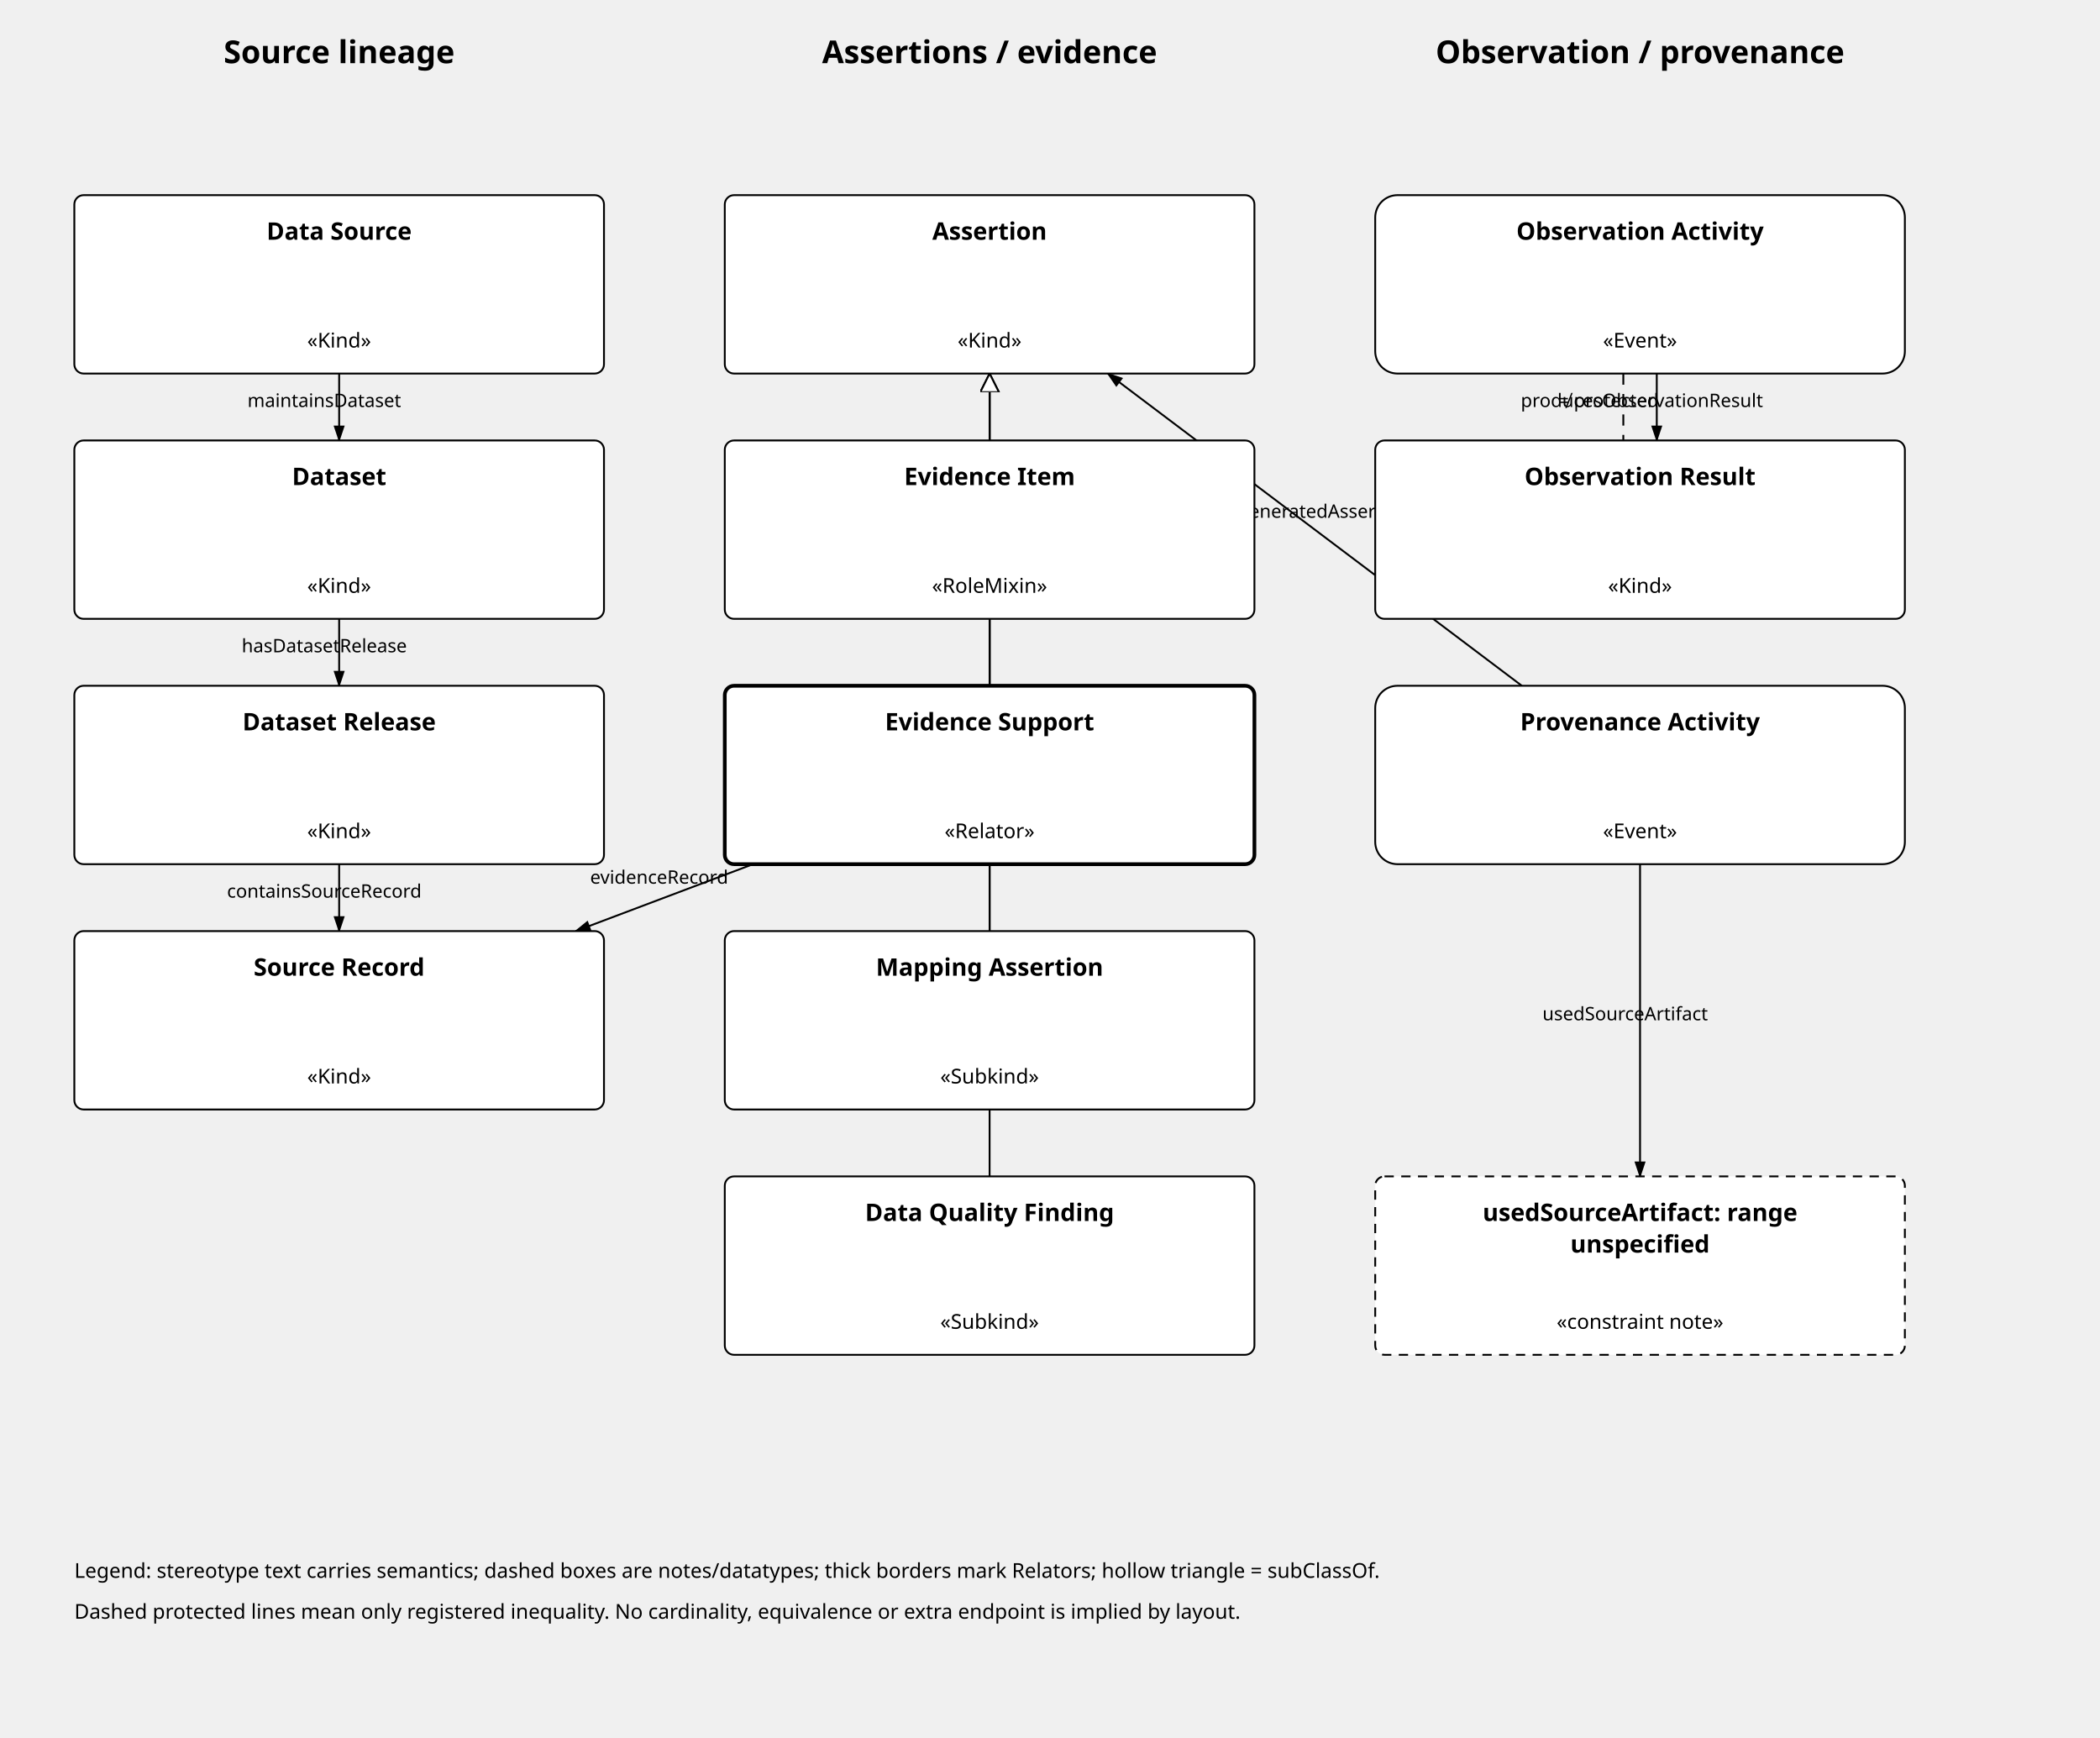
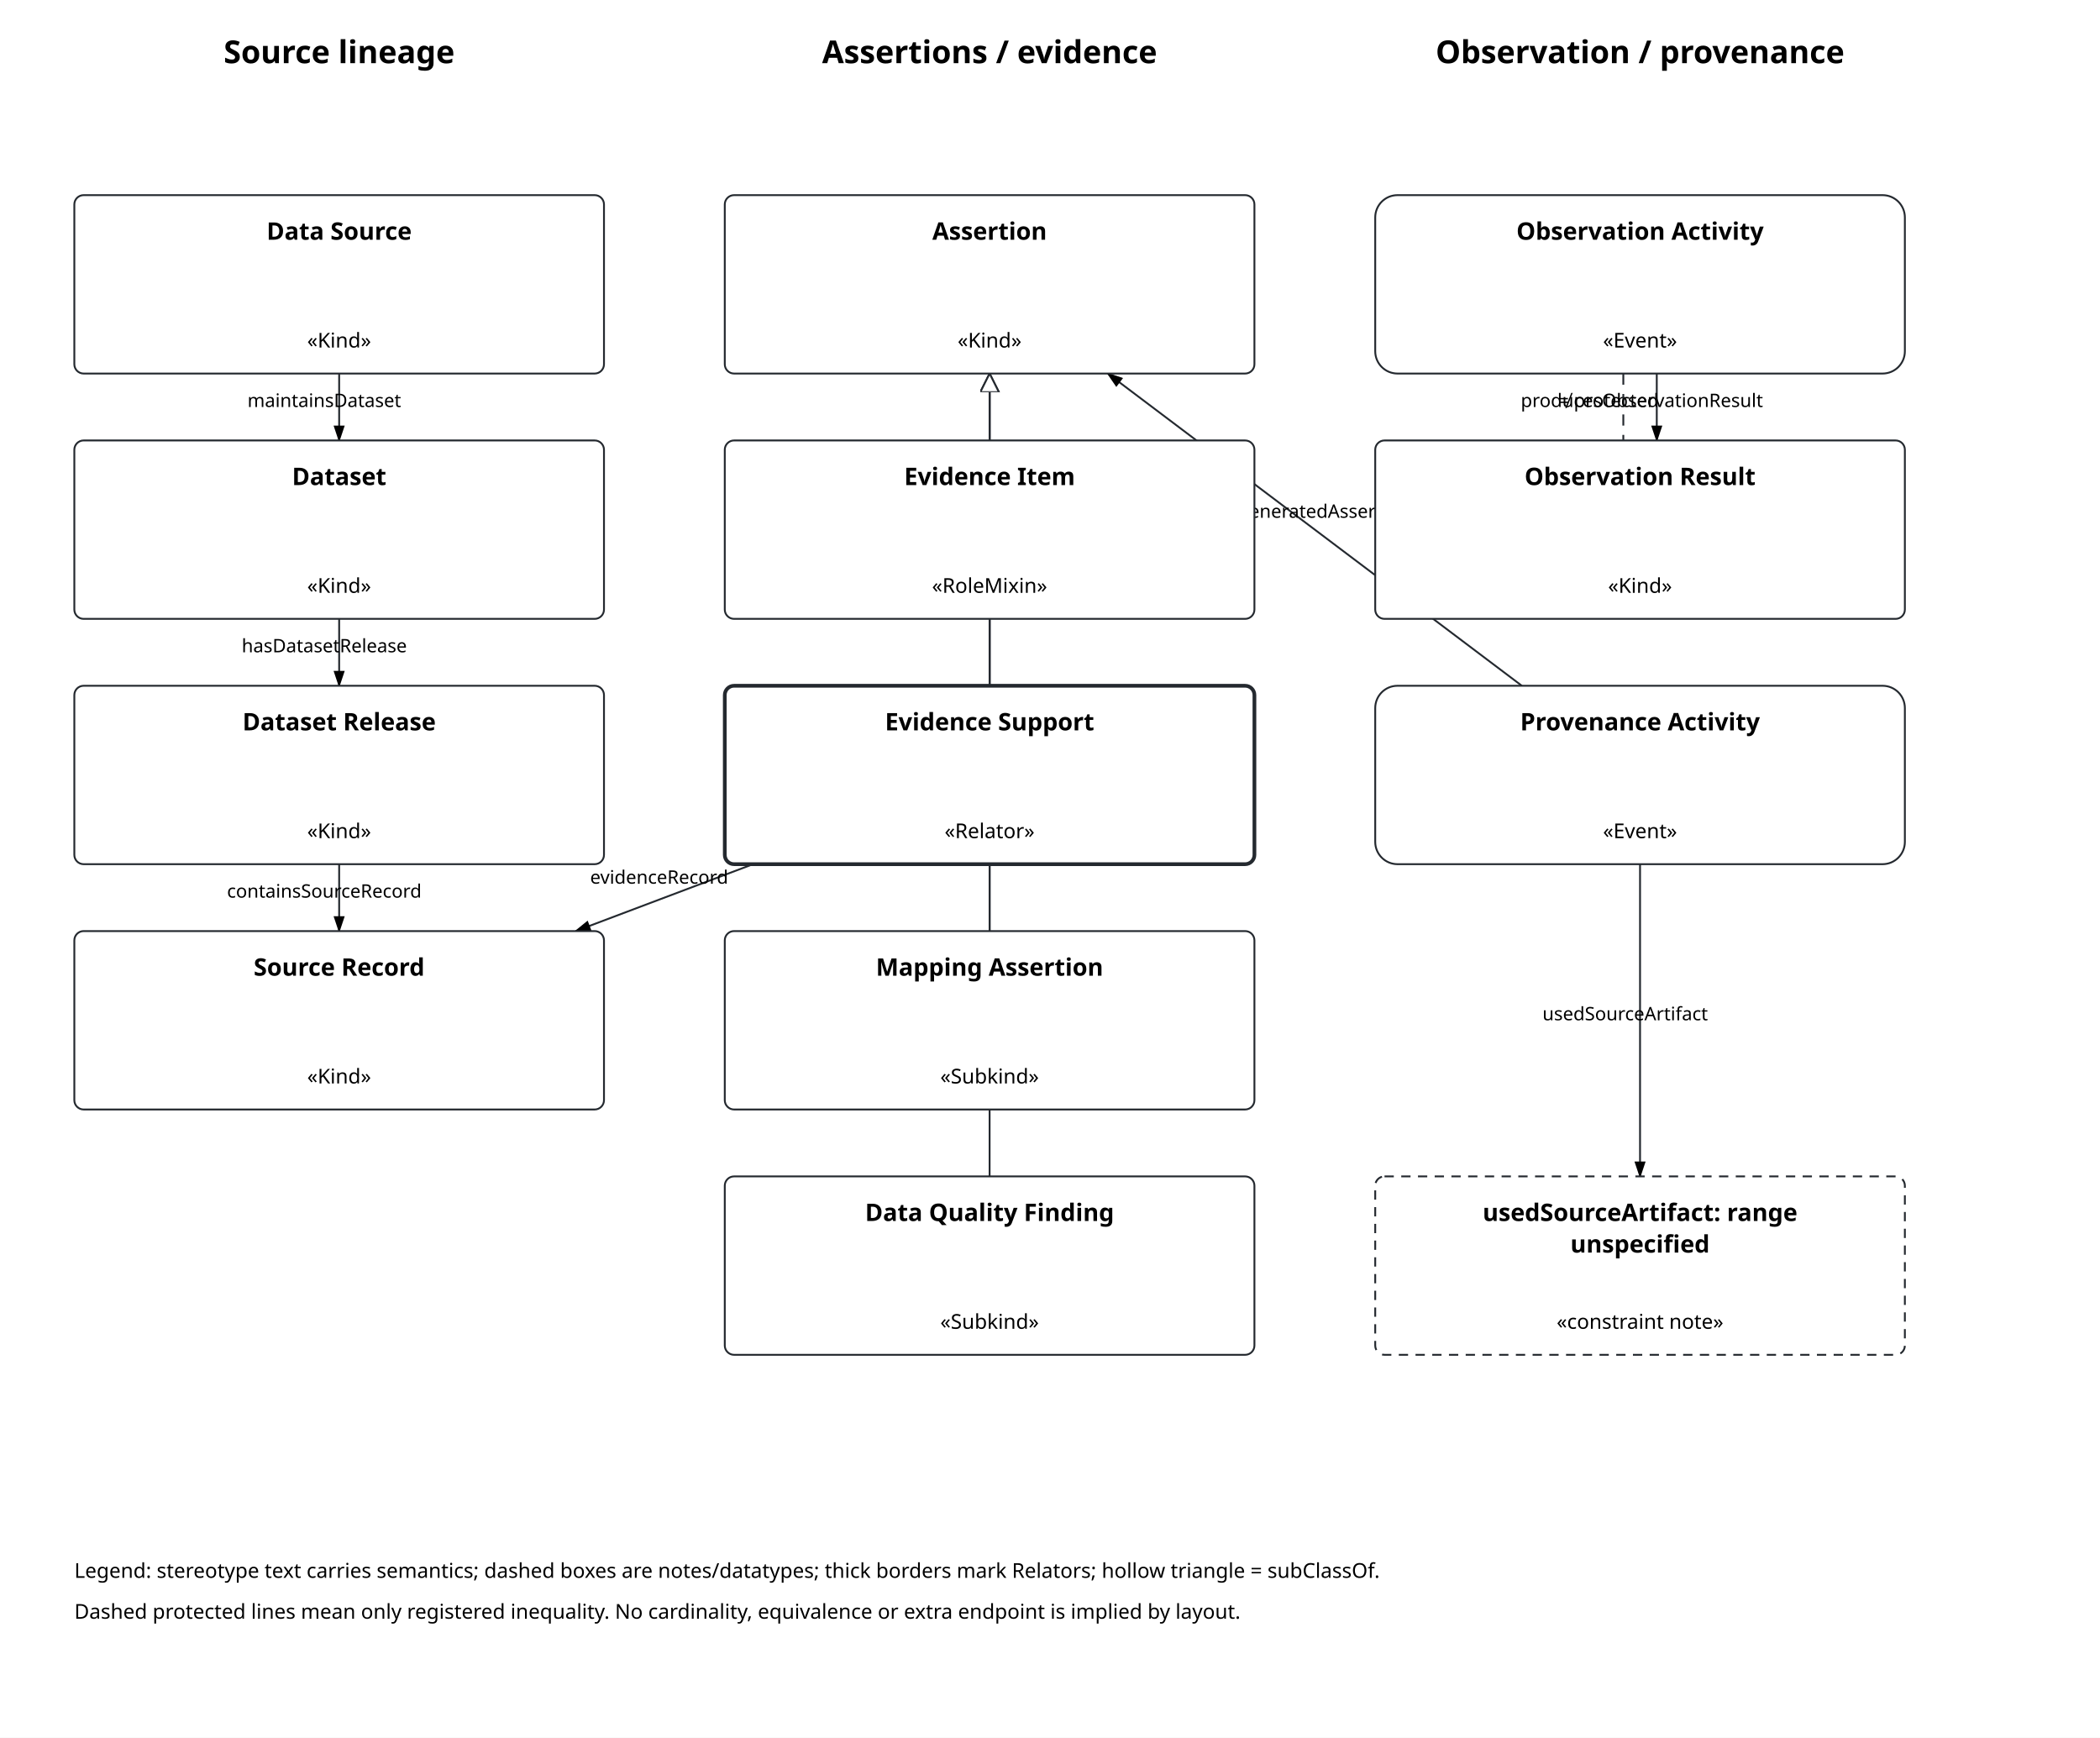
- <svg xmlns="http://www.w3.org/2000/svg" viewBox="0 0 1130 935" role="img" aria-labelledby="title desc">
+ <svg xmlns="http://www.w3.org/2000/svg" viewBox="0 0 1130 935" role="img" aria-labelledby="title desc" data-theme-safe="true" style="color:#24292f;background:#ffffff">
+   <rect id="diagram-background" x="0" y="0" width="100%" height="100%" fill="#ffffff" stroke="none" pointer-events="none" />
  <defs>
    <marker id="arr" markerWidth="10" markerHeight="10" refX="8" refY="3" orient="auto">
      <path d="M0,0 L0,6 L9,3 z" />
    </marker>
    <marker id="inherit" markerWidth="12" markerHeight="12" refX="10" refY="5" orient="auto">
      <path d="M0,0 L0,10 L10,5 z" fill="white" stroke="currentColor" />
    </marker>
    <style>text{font-family:sans-serif}.node{fill:white;stroke:currentColor}.note{fill:white;stroke:currentColor;stroke-dasharray:5 4}.prot{stroke-dasharray:6 5}.dtype{stroke-dasharray:4 3}.relator{stroke-width:2}.edge-label{font-size:10px}</style>
  </defs>
  <text x="182.5" y="34" text-anchor="middle" font-size="17" font-weight="bold">Source lineage</text>
  <text x="532.5" y="34" text-anchor="middle" font-size="17" font-weight="bold">Assertions / evidence</text>
  <text x="882.5" y="34" text-anchor="middle" font-size="17" font-weight="bold">Observation / provenance</text>
  <line x1="182.5" y1="201.0" x2="182.5" y2="237.0" stroke="currentColor" marker-end="url(#arr)" />
  <text class="edge-label" x="174.5" y="219.0" text-anchor="middle">maintainsDataset</text>
  <line x1="182.5" y1="333.0" x2="182.5" y2="369.0" stroke="currentColor" marker-end="url(#arr)" />
  <text class="edge-label" x="174.5" y="351.0" text-anchor="middle">hasDatasetRelease</text>
  <line x1="182.5" y1="465.0" x2="182.5" y2="501.0" stroke="currentColor" marker-end="url(#arr)" />
  <text class="edge-label" x="174.5" y="483.0" text-anchor="middle">containsSourceRecord</text>
  <line x1="405.2" y1="465.0" x2="309.8" y2="501.0" stroke="currentColor" marker-end="url(#arr)" />
  <text class="edge-label" x="354.7" y="475.5" text-anchor="middle">evidenceRecord</text>
  <line x1="532.5" y1="369.0" x2="532.5" y2="201.0" stroke="currentColor" marker-end="url(#arr)" />
  <text class="edge-label" x="540.5" y="285.0" text-anchor="middle">evidenceAssertion</text>
  <line x1="891.5" y1="201.0" x2="891.5" y2="237.0" stroke="currentColor" marker-end="url(#arr)" />
  <text class="edge-label" x="883.5" y="219.0" text-anchor="middle">producesObservationResult</text>
  <line x1="882.5" y1="465.0" x2="882.5" y2="633.0" stroke="currentColor" marker-end="url(#arr)" />
  <text class="edge-label" x="874.5" y="549.0" text-anchor="middle">usedSourceArtifact</text>
  <line x1="818.9" y1="369.0" x2="596.1" y2="201.0" stroke="currentColor" marker-end="url(#arr)" />
  <text class="edge-label" x="712.3" y="278.6" text-anchor="middle">generatedAssertion</text>
  <line x1="532.5" y1="501.0" x2="532.5" y2="201.0" stroke="currentColor" marker-end="url(#inherit)" />
  <line x1="532.5" y1="633.0" x2="532.5" y2="201.0" stroke="currentColor" marker-end="url(#inherit)" />
  <line class="prot" x1="873.5" y1="201.0" x2="873.5" y2="237.0" stroke="currentColor" />
  <text class="edge-label" x="865.5" y="219.0" text-anchor="middle">≠ protected</text>
  <rect class="node" x="40" y="105" width="285" height="96" rx="5" />
  <text x="182.5" y="129" text-anchor="middle" font-size="13" font-weight="bold">Data Source</text>
  <text x="182.5" y="187" text-anchor="middle" font-size="11">«Kind»</text>
  <rect class="node" x="40" y="237" width="285" height="96" rx="5" />
  <text x="182.5" y="261" text-anchor="middle" font-size="13" font-weight="bold">Dataset</text>
  <text x="182.5" y="319" text-anchor="middle" font-size="11">«Kind»</text>
  <rect class="node" x="40" y="369" width="285" height="96" rx="5" />
  <text x="182.5" y="393" text-anchor="middle" font-size="13" font-weight="bold">Dataset Release</text>
  <text x="182.5" y="451" text-anchor="middle" font-size="11">«Kind»</text>
  <rect class="node" x="40" y="501" width="285" height="96" rx="5" />
  <text x="182.5" y="525" text-anchor="middle" font-size="13" font-weight="bold">Source Record</text>
  <text x="182.5" y="583" text-anchor="middle" font-size="11">«Kind»</text>
  <rect class="node" x="390" y="105" width="285" height="96" rx="5" />
  <text x="532.5" y="129" text-anchor="middle" font-size="13" font-weight="bold">Assertion</text>
  <text x="532.5" y="187" text-anchor="middle" font-size="11">«Kind»</text>
  <rect class="node" x="390" y="237" width="285" height="96" rx="5" />
  <text x="532.5" y="261" text-anchor="middle" font-size="13" font-weight="bold">Evidence Item</text>
  <text x="532.5" y="319" text-anchor="middle" font-size="11">«RoleMixin»</text>
  <rect class="node relator" x="390" y="369" width="285" height="96" rx="5" />
  <text x="532.5" y="393" text-anchor="middle" font-size="13" font-weight="bold">Evidence Support</text>
  <text x="532.5" y="451" text-anchor="middle" font-size="11">«Relator»</text>
  <rect class="node" x="390" y="501" width="285" height="96" rx="5" />
  <text x="532.5" y="525" text-anchor="middle" font-size="13" font-weight="bold">Mapping Assertion</text>
  <text x="532.5" y="583" text-anchor="middle" font-size="11">«Subkind»</text>
  <rect class="node" x="390" y="633" width="285" height="96" rx="5" />
  <text x="532.5" y="657" text-anchor="middle" font-size="13" font-weight="bold">Data Quality Finding</text>
  <text x="532.5" y="715" text-anchor="middle" font-size="11">«Subkind»</text>
  <rect class="node" x="740" y="105" width="285" height="96" rx="12" />
  <text x="882.5" y="129" text-anchor="middle" font-size="13" font-weight="bold">Observation Activity</text>
  <text x="882.5" y="187" text-anchor="middle" font-size="11">«Event»</text>
  <rect class="node" x="740" y="237" width="285" height="96" rx="5" />
  <text x="882.5" y="261" text-anchor="middle" font-size="13" font-weight="bold">Observation Result</text>
  <text x="882.5" y="319" text-anchor="middle" font-size="11">«Kind»</text>
  <rect class="node" x="740" y="369" width="285" height="96" rx="12" />
  <text x="882.5" y="393" text-anchor="middle" font-size="13" font-weight="bold">Provenance Activity</text>
  <text x="882.5" y="451" text-anchor="middle" font-size="11">«Event»</text>
  <rect class="note" x="740" y="633" width="285" height="96" rx="5" />
  <text x="882.5" y="657" text-anchor="middle" font-size="13" font-weight="bold">usedSourceArtifact: range</text>
  <text x="882.5" y="674" text-anchor="middle" font-size="13" font-weight="bold">unspecified</text>
  <text x="882.5" y="715" text-anchor="middle" font-size="11">«constraint note»</text>
  <text x="40" y="849" font-size="11">Legend: stereotype text carries semantics; dashed boxes are notes/datatypes; thick borders mark Relators; hollow triangle = subClassOf.</text>
  <text x="40" y="871" font-size="11">Dashed protected lines mean only registered inequality. No cardinality, equivalence or extra endpoint is implied by layout.</text>
</svg>
